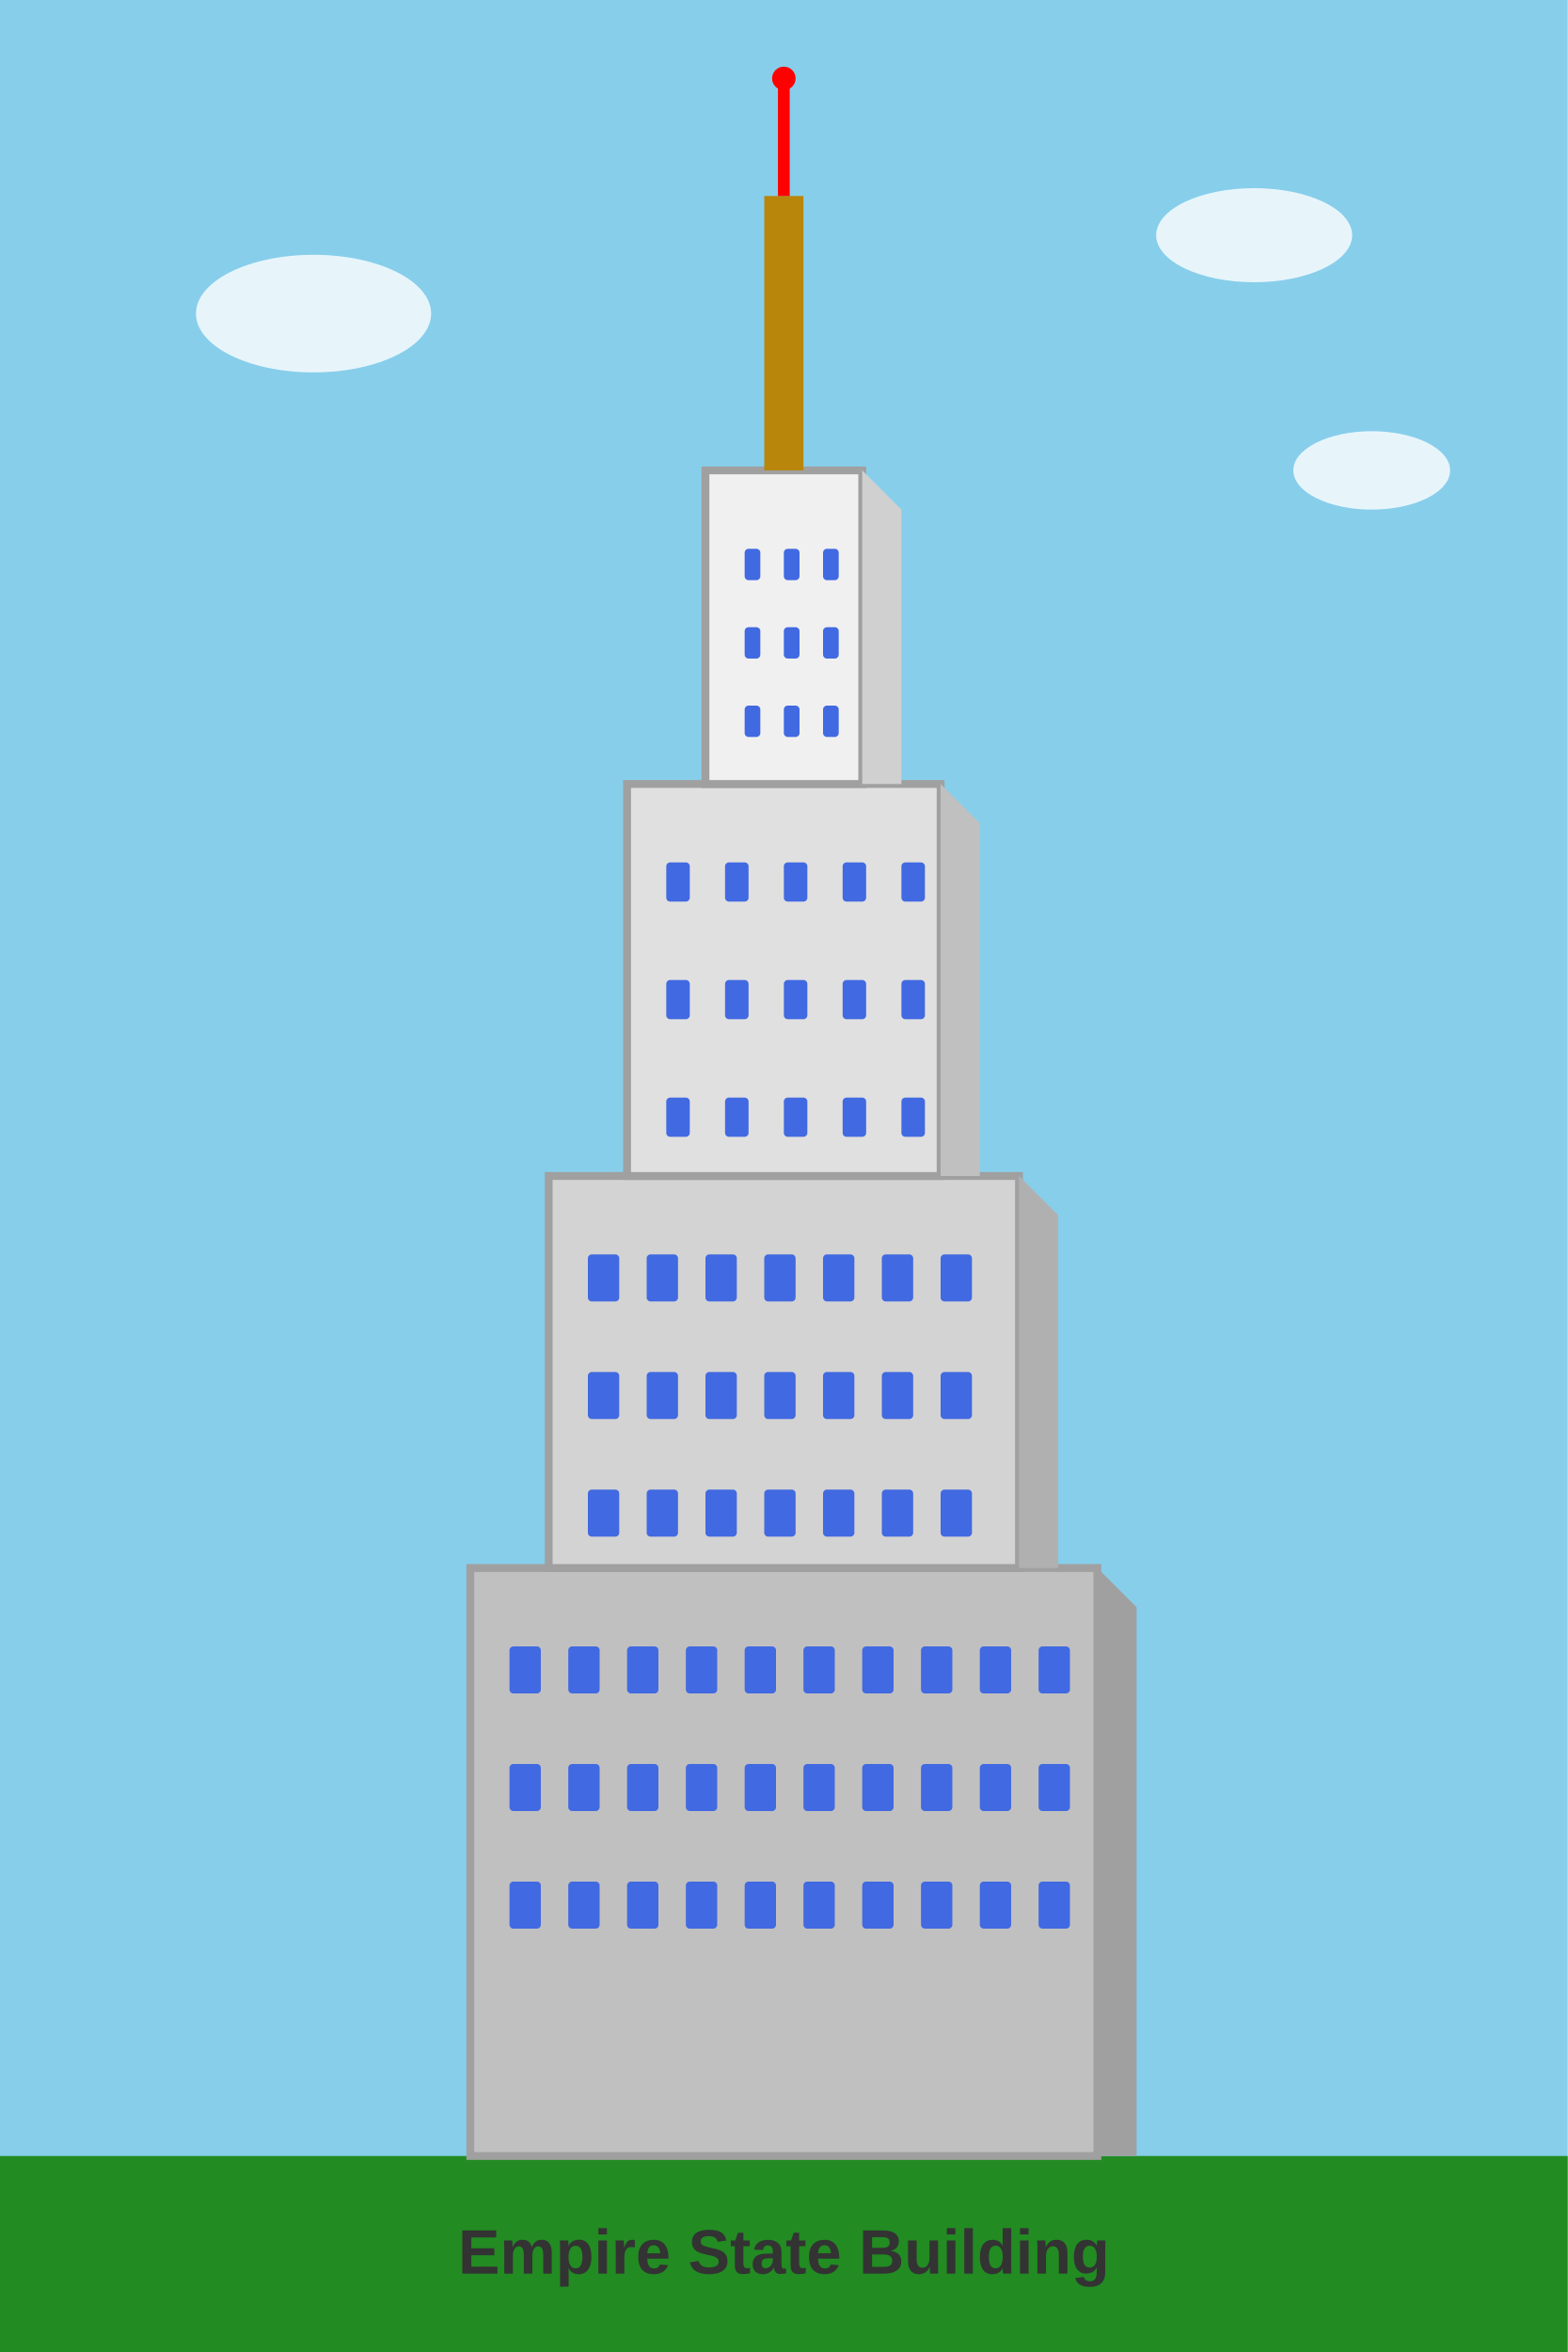
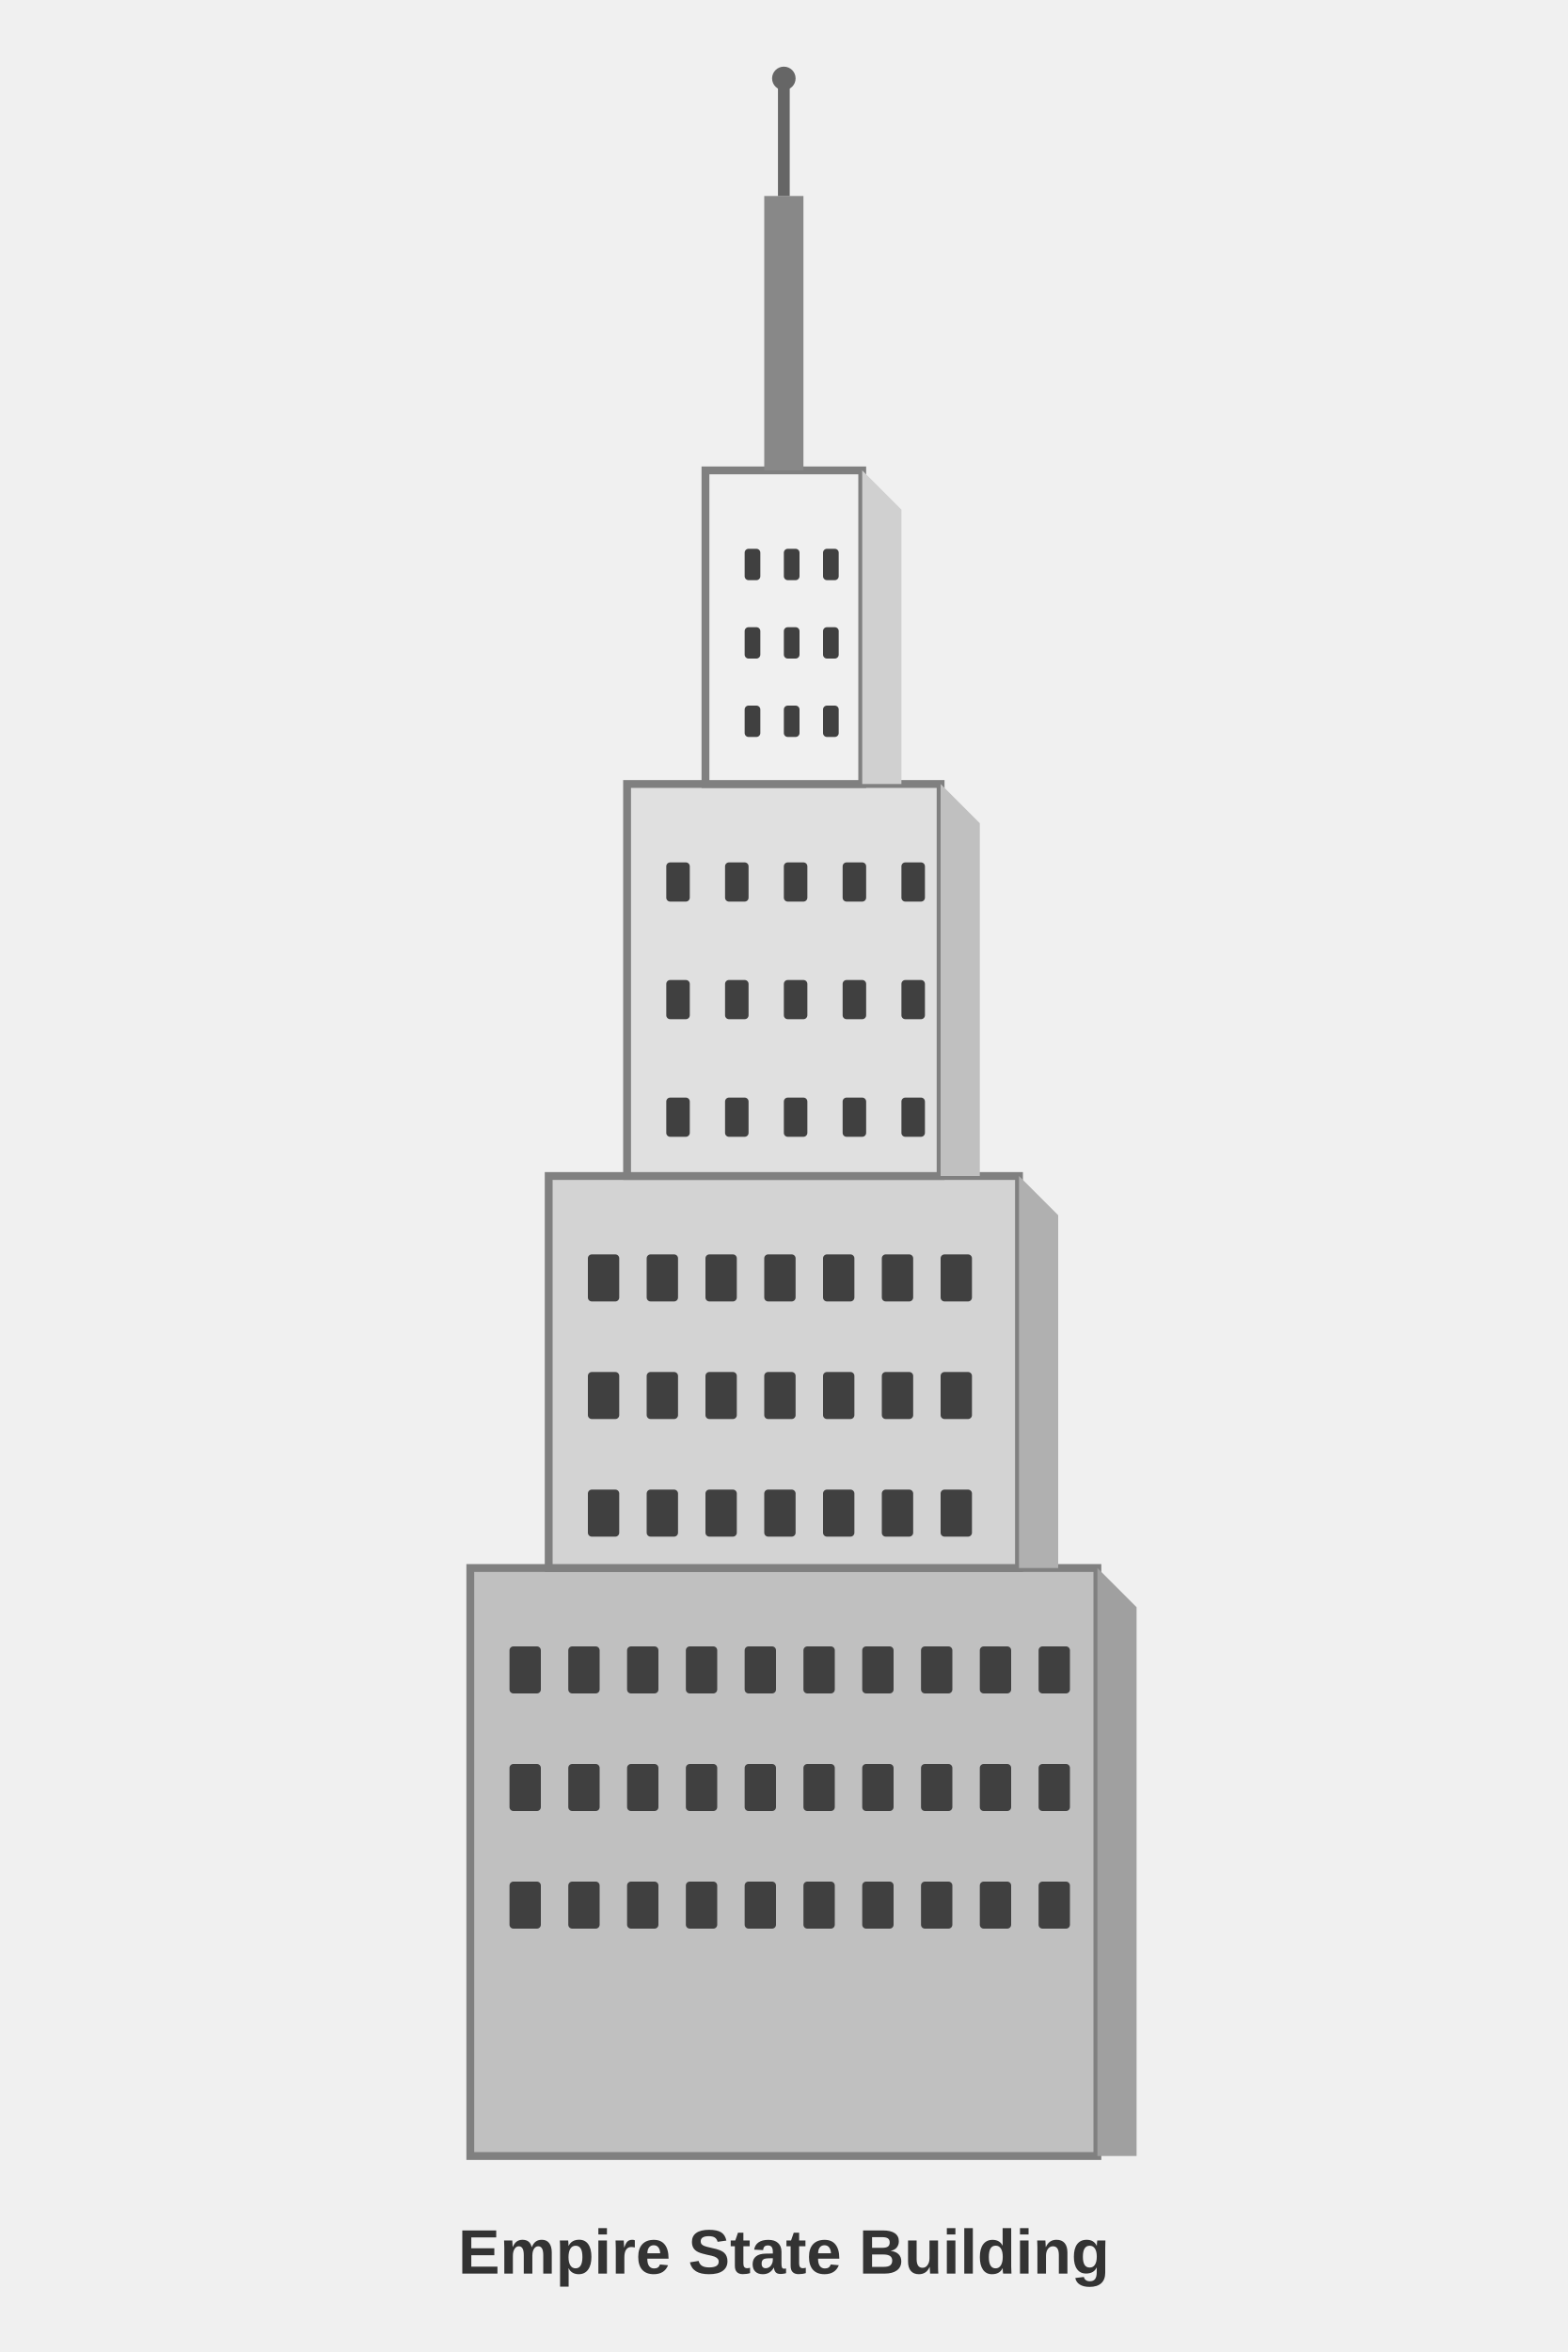
<svg xmlns="http://www.w3.org/2000/svg" width="400" height="600">
-   <rect width="100%" height="100%" fill="#87CEEB" />
-   <ellipse cx="80" cy="80" rx="30" ry="15" fill="white" opacity="0.8" />
-   <ellipse cx="320" cy="60" rx="25" ry="12" fill="white" opacity="0.8" />
-   <ellipse cx="350" cy="120" rx="20" ry="10" fill="white" opacity="0.8" />
-   <rect x="0" y="550" width="400" height="50" fill="#228B22" />
-   <rect x="120" y="400" width="160" height="150" fill="#C0C0C0" stroke="#A0A0A0" stroke-width="2" />
-   <rect x="140" y="300" width="120" height="100" fill="#D3D3D3" stroke="#A0A0A0" stroke-width="2" />
-   <rect x="160" y="200" width="80" height="100" fill="#E0E0E0" stroke="#A0A0A0" stroke-width="2" />
-   <rect x="180" y="120" width="40" height="80" fill="#F0F0F0" stroke="#A0A0A0" stroke-width="2" />
-   <rect x="195" y="50" width="10" height="70" fill="#B8860B" />
-   <line x1="200" y1="50" x2="200" y2="20" stroke="#FF0000" stroke-width="3" />
-   <circle cx="200" cy="20" r="3" fill="#FF0000" />
-   <g fill="#4169E1">
+   <rect x="120" y="400" width="160" height="150" fill="#C0C0C0" stroke="#808080" stroke-width="2" />
+   <rect x="140" y="300" width="120" height="100" fill="#D3D3D3" stroke="#808080" stroke-width="2" />
+   <rect x="160" y="200" width="80" height="100" fill="#E0E0E0" stroke="#808080" stroke-width="2" />
+   <rect x="180" y="120" width="40" height="80" fill="#F0F0F0" stroke="#808080" stroke-width="2" />
+   <rect x="195" y="50" width="10" height="70" fill="#888888" />
+   <line x1="200" y1="50" x2="200" y2="20" stroke="#666666" stroke-width="3" />
+   <circle cx="200" cy="20" r="3" fill="#666666" />
+   <g fill="#404040">
    <rect x="130" y="420" width="8" height="12" rx="1" />
    <rect x="145" y="420" width="8" height="12" rx="1" />
    <rect x="160" y="420" width="8" height="12" rx="1" />
    <rect x="175" y="420" width="8" height="12" rx="1" />
    <rect x="190" y="420" width="8" height="12" rx="1" />
    <rect x="205" y="420" width="8" height="12" rx="1" />
    <rect x="220" y="420" width="8" height="12" rx="1" />
    <rect x="235" y="420" width="8" height="12" rx="1" />
    <rect x="250" y="420" width="8" height="12" rx="1" />
    <rect x="265" y="420" width="8" height="12" rx="1" />
    <rect x="130" y="450" width="8" height="12" rx="1" />
    <rect x="145" y="450" width="8" height="12" rx="1" />
    <rect x="160" y="450" width="8" height="12" rx="1" />
    <rect x="175" y="450" width="8" height="12" rx="1" />
    <rect x="190" y="450" width="8" height="12" rx="1" />
    <rect x="205" y="450" width="8" height="12" rx="1" />
    <rect x="220" y="450" width="8" height="12" rx="1" />
    <rect x="235" y="450" width="8" height="12" rx="1" />
    <rect x="250" y="450" width="8" height="12" rx="1" />
    <rect x="265" y="450" width="8" height="12" rx="1" />
    <rect x="130" y="480" width="8" height="12" rx="1" />
    <rect x="145" y="480" width="8" height="12" rx="1" />
    <rect x="160" y="480" width="8" height="12" rx="1" />
    <rect x="175" y="480" width="8" height="12" rx="1" />
    <rect x="190" y="480" width="8" height="12" rx="1" />
    <rect x="205" y="480" width="8" height="12" rx="1" />
    <rect x="220" y="480" width="8" height="12" rx="1" />
    <rect x="235" y="480" width="8" height="12" rx="1" />
    <rect x="250" y="480" width="8" height="12" rx="1" />
    <rect x="265" y="480" width="8" height="12" rx="1" />
  </g>
-   <g fill="#4169E1">
+   <g fill="#404040">
    <rect x="150" y="320" width="8" height="12" rx="1" />
    <rect x="165" y="320" width="8" height="12" rx="1" />
    <rect x="180" y="320" width="8" height="12" rx="1" />
    <rect x="195" y="320" width="8" height="12" rx="1" />
    <rect x="210" y="320" width="8" height="12" rx="1" />
    <rect x="225" y="320" width="8" height="12" rx="1" />
    <rect x="240" y="320" width="8" height="12" rx="1" />
    <rect x="150" y="350" width="8" height="12" rx="1" />
    <rect x="165" y="350" width="8" height="12" rx="1" />
    <rect x="180" y="350" width="8" height="12" rx="1" />
    <rect x="195" y="350" width="8" height="12" rx="1" />
    <rect x="210" y="350" width="8" height="12" rx="1" />
    <rect x="225" y="350" width="8" height="12" rx="1" />
    <rect x="240" y="350" width="8" height="12" rx="1" />
    <rect x="150" y="380" width="8" height="12" rx="1" />
    <rect x="165" y="380" width="8" height="12" rx="1" />
    <rect x="180" y="380" width="8" height="12" rx="1" />
    <rect x="195" y="380" width="8" height="12" rx="1" />
    <rect x="210" y="380" width="8" height="12" rx="1" />
    <rect x="225" y="380" width="8" height="12" rx="1" />
    <rect x="240" y="380" width="8" height="12" rx="1" />
  </g>
-   <g fill="#4169E1">
+   <g fill="#404040">
    <rect x="170" y="220" width="6" height="10" rx="1" />
    <rect x="185" y="220" width="6" height="10" rx="1" />
    <rect x="200" y="220" width="6" height="10" rx="1" />
    <rect x="215" y="220" width="6" height="10" rx="1" />
    <rect x="230" y="220" width="6" height="10" rx="1" />
    <rect x="170" y="250" width="6" height="10" rx="1" />
    <rect x="185" y="250" width="6" height="10" rx="1" />
    <rect x="200" y="250" width="6" height="10" rx="1" />
    <rect x="215" y="250" width="6" height="10" rx="1" />
    <rect x="230" y="250" width="6" height="10" rx="1" />
    <rect x="170" y="280" width="6" height="10" rx="1" />
    <rect x="185" y="280" width="6" height="10" rx="1" />
    <rect x="200" y="280" width="6" height="10" rx="1" />
    <rect x="215" y="280" width="6" height="10" rx="1" />
    <rect x="230" y="280" width="6" height="10" rx="1" />
  </g>
-   <g fill="#4169E1">
+   <g fill="#404040">
    <rect x="190" y="140" width="4" height="8" rx="1" />
    <rect x="200" y="140" width="4" height="8" rx="1" />
    <rect x="210" y="140" width="4" height="8" rx="1" />
    <rect x="190" y="160" width="4" height="8" rx="1" />
    <rect x="200" y="160" width="4" height="8" rx="1" />
    <rect x="210" y="160" width="4" height="8" rx="1" />
    <rect x="190" y="180" width="4" height="8" rx="1" />
    <rect x="200" y="180" width="4" height="8" rx="1" />
    <rect x="210" y="180" width="4" height="8" rx="1" />
  </g>
  <polygon points="280,400 280,550 290,550 290,410" fill="#A0A0A0" />
  <polygon points="260,300 260,400 270,400 270,310" fill="#B0B0B0" />
  <polygon points="240,200 240,300 250,300 250,210" fill="#C0C0C0" />
  <polygon points="220,120 220,200 230,200 230,130" fill="#D0D0D0" />
  <text x="200" y="580" font-family="Arial" font-size="16" font-weight="bold" text-anchor="middle" fill="#333">Empire State Building</text>
</svg>
